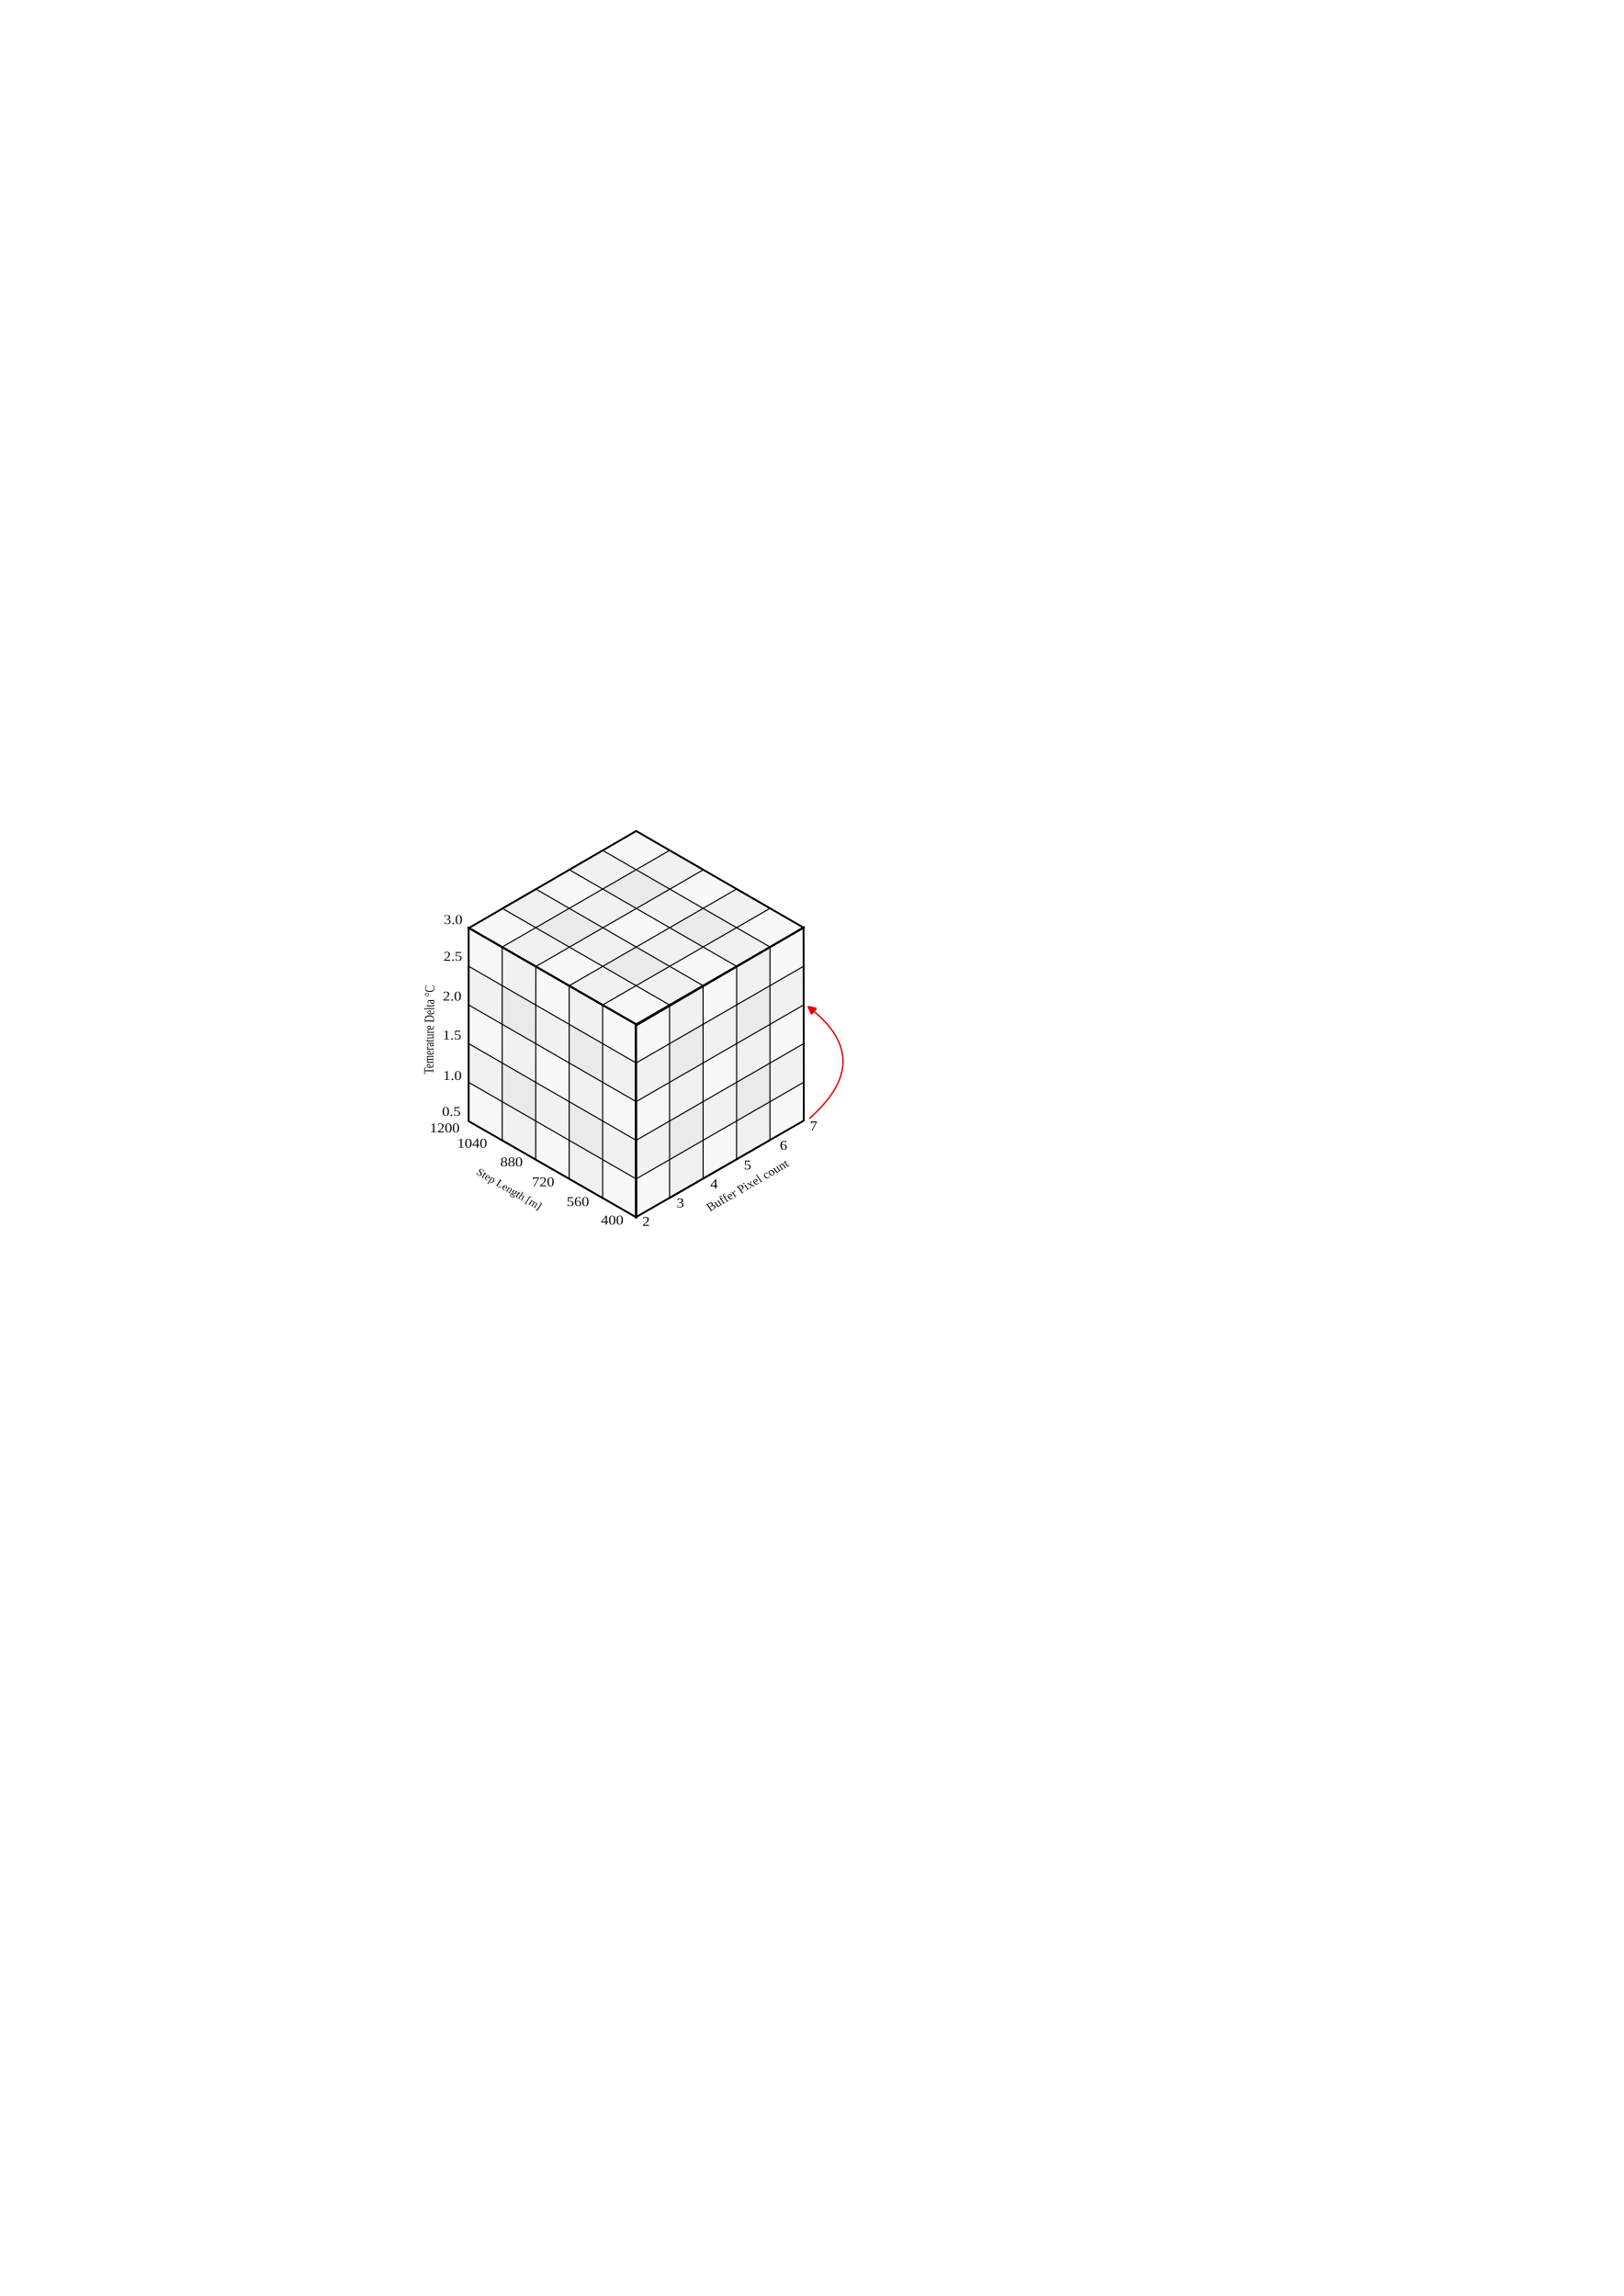
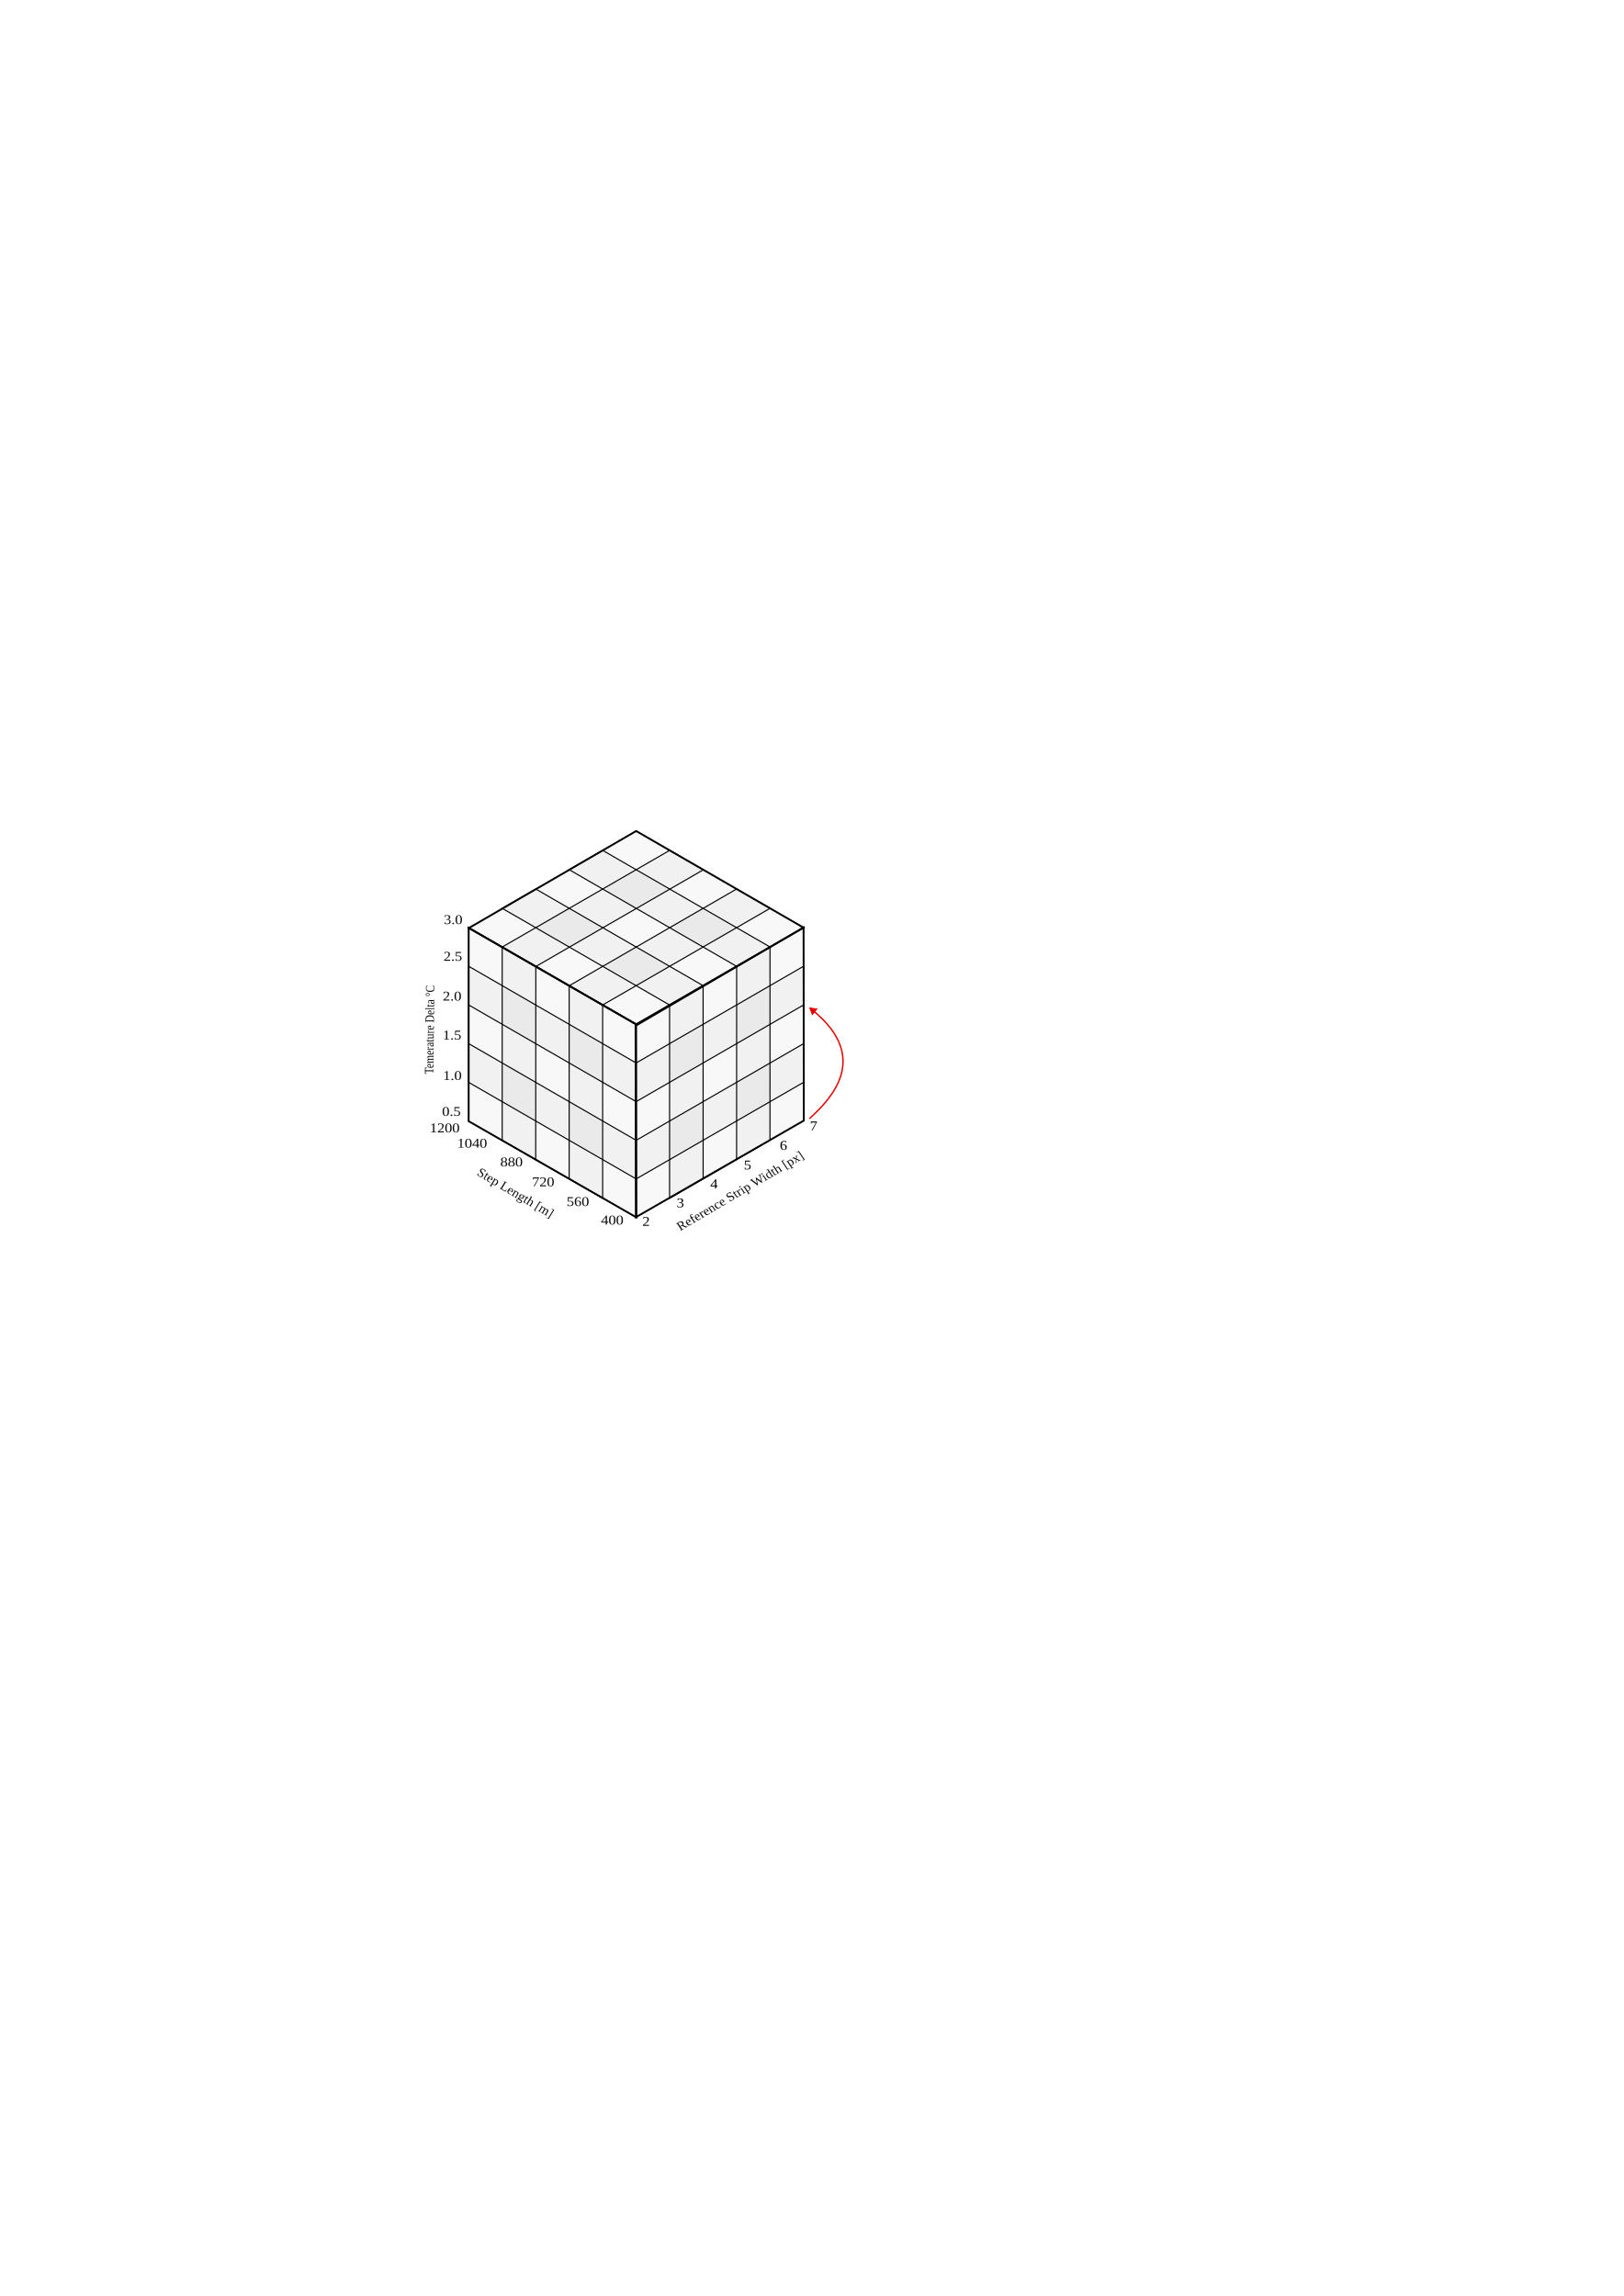
<svg xmlns="http://www.w3.org/2000/svg" width="210mm" height="297mm" viewBox="0 0 210 297" version="1.1" id="svg1">
  <defs id="defs1">
+     <marker style="overflow:visible" id="Triangle" refX="0" refY="0" orient="auto-start-reverse" markerWidth="1" markerHeight="1" viewBox="0 0 1 1" preserveAspectRatio="xMidYMid">
+       <path transform="scale(0.5)" style="fill:context-stroke;fill-rule:evenodd;stroke:context-stroke;stroke-width:1pt" d="M 5.77,0 -2.88,5 V -5 Z" id="path135" />
+     </marker>
    <linearGradient id="swatch3">
      <stop style="stop-color:#e20022;stop-opacity:1;" offset="0" id="stop3" />
    </linearGradient>
    <linearGradient id="swatch2">
      <stop style="stop-color:#b70000;stop-opacity:1;" offset="0" id="stop2" />
    </linearGradient>
    <linearGradient id="swatch1">
      <stop style="stop-color:#ff2424;stop-opacity:1;" offset="0" id="stop1" />
    </linearGradient>
-     <marker style="overflow:visible" id="RoundedArrow" refX="0" refY="0" orient="auto-start-reverse" markerWidth="1" markerHeight="1" viewBox="0 0 1 1" preserveAspectRatio="xMidYMid">
-       <path transform="scale(0.7)" d="m -0.211,-4.106 6.422,3.211 a 1,1 90 0 1 0,1.789 L -0.211,4.106 A 1.236,1.236 31.717 0 1 -2,3 v -6 a 1.236,1.236 148.283 0 1 1.789,-1.106 z" style="fill:context-stroke;fill-rule:evenodd;stroke:none" id="path8" />
-     </marker>
  </defs>
  <g id="layer1">
    <path style="fill:#000000;stroke:#000000;stroke-width:0.24;fill-opacity:0.03;stroke-opacity:1" d="M 60.611,145.033 82.295,157.469 82.271,132.503 60.611,120.021 Z" id="path1" />
    <path style="fill:#000000;fill-opacity:0.03;stroke:#000000;stroke-width:0.24;stroke-opacity:1" d="m 82.252,157.443 21.707,-12.488 -0.028,-24.98 -21.729,12.714 z" id="path2" />
    <path style="fill:#000000;fill-opacity:0.03;stroke:#000000;stroke-width:0.24;stroke-opacity:1" d="m 60.643,120.043 21.634,-12.546 21.647,12.499 -21.651,12.505 z" id="path3" />
    <path style="fill:#000000;fill-opacity:0.03;stroke:#000000;stroke-width:0.14;stroke-opacity:1;stroke-dasharray:none" d="m 60.623,140.014 21.65,12.486 21.644,-12.488 0.009,-5.009 -21.653,12.504 -21.653,-12.506 0.001,-5.002 21.653,12.503 21.651,-12.503 0.007,-5.01 -21.661,12.512 -21.649,-12.504 z" id="path4" />
    <path style="fill:#000000;fill-opacity:0.03;stroke:#000000;stroke-width:0.14;stroke-opacity:1;stroke-dasharray:none" d="m 64.951,147.503 -0.001,-25 21.651,-12.5 4.355,2.514 -21.656,12.503 -0.017,24.984 4.33,2.5 v -24.992 l 21.65,-12.513 4.33,2.5 -21.651,12.5 7.94e-4,25 z" id="path5" />
    <path style="fill:#000000;fill-opacity:0.03;stroke:#000000;stroke-width:0.14;stroke-opacity:1;stroke-dasharray:none" d="m 86.599,155.003 v -25 l -21.645,-12.504 4.334,-2.504 21.647,12.506 0.003,25.001 4.328,-2.502 0.009,-24.993 -21.664,-12.509 4.332,-2.498 21.645,12.497 -0.005,25 z" id="path6" />
    <text xml:space="preserve" style="font-size:1.842px;writing-mode:lr-tb;direction:ltr;fill:#000000;fill-opacity:1;stroke:#000000;stroke-width:0;stroke-dasharray:none;stroke-opacity:1" x="78.991" y="166.773" id="text9" transform="scale(1.051734,0.9508105)">
      <tspan id="tspan9" style="fill:#000000;fill-opacity:1;stroke-width:0;stroke-dasharray:none" x="78.991" y="166.773">2</tspan>
    </text>
    <text xml:space="preserve" style="font-size:1.842px;writing-mode:lr-tb;direction:ltr;fill:#000000;fill-opacity:1;stroke:#000000;stroke-width:0;stroke-dasharray:none;stroke-opacity:1" x="83.209" y="164.256" id="text10" transform="scale(1.051734,0.9508105)">
      <tspan id="tspan10" style="fill:#000000;fill-opacity:1;stroke-width:0;stroke-dasharray:none" x="83.209" y="164.256">3</tspan>
    </text>
    <text xml:space="preserve" style="font-size:1.842px;writing-mode:lr-tb;direction:ltr;fill:#000000;fill-opacity:1;stroke:#000000;stroke-width:0;stroke-dasharray:none;stroke-opacity:1" x="87.348" y="161.668" id="text11" transform="scale(1.051734,0.9508105)">
      <tspan id="tspan11" style="fill:#000000;fill-opacity:1;stroke-width:0;stroke-dasharray:none" x="87.348" y="161.668">4</tspan>
    </text>
    <text xml:space="preserve" style="font-size:1.842px;writing-mode:lr-tb;direction:ltr;fill:#000000;fill-opacity:1;stroke:#000000;stroke-width:0;stroke-dasharray:none;stroke-opacity:1" x="91.472" y="159.098" id="text12" transform="scale(1.051734,0.9508105)">
      <tspan id="tspan12" style="fill:#000000;fill-opacity:1;stroke-width:0;stroke-dasharray:none" x="91.472" y="159.098">5</tspan>
    </text>
    <text xml:space="preserve" style="font-size:1.842px;writing-mode:lr-tb;direction:ltr;fill:#000000;fill-opacity:1;stroke:#000000;stroke-width:0;stroke-dasharray:none;stroke-opacity:1" x="95.892" y="156.434" id="text13" transform="scale(1.051734,0.9508105)">
      <tspan id="tspan13" style="fill:#000000;fill-opacity:1;stroke-width:0;stroke-dasharray:none" x="95.892" y="156.434">6</tspan>
    </text>
    <text xml:space="preserve" style="font-size:1.842px;writing-mode:lr-tb;direction:ltr;fill:#000000;fill-opacity:1;stroke:#000000;stroke-width:0;stroke-dasharray:none;stroke-opacity:1" x="99.587" y="153.784" id="text13-2" transform="scale(1.051734,0.9508105)">
      <tspan id="tspan13-7" style="fill:#000000;fill-opacity:1;stroke-width:0;stroke-dasharray:none" x="99.587" y="153.784">7</tspan>
    </text>
    <text xml:space="preserve" style="font-size:1.842px;writing-mode:lr-tb;direction:ltr;fill:#0d0d0d;fill-opacity:1;stroke:#000000;stroke-width:0;stroke-dasharray:none;stroke-opacity:1" x="52.844" y="154.059" id="text14" transform="scale(1.051734,0.9508105)">
      <tspan id="tspan14" style="fill:#0d0d0d;fill-opacity:1;stroke-width:0;stroke-dasharray:none" x="52.844" y="154.059">1200</tspan>
    </text>
    <text xml:space="preserve" style="font-size:1.842px;writing-mode:lr-tb;direction:ltr;fill:#0d0d0d;fill-opacity:1;stroke:#000000;stroke-width:0;stroke-dasharray:none;stroke-opacity:1" x="56.218" y="156.137" id="text15" transform="scale(1.051734,0.9508105)">
      <tspan id="tspan15" style="fill:#0d0d0d;fill-opacity:1;stroke-width:0;stroke-dasharray:none" x="56.218" y="156.137">1040</tspan>
    </text>
    <text xml:space="preserve" style="font-size:1.842px;writing-mode:lr-tb;direction:ltr;fill:#0d0d0d;fill-opacity:1;stroke:#000000;stroke-width:0;stroke-dasharray:none;stroke-opacity:1" x="61.519" y="158.683" id="text16" transform="scale(1.051734,0.9508105)">
      <tspan id="tspan16" style="fill:#0d0d0d;fill-opacity:1;stroke-width:0;stroke-dasharray:none" x="61.519" y="158.683">880</tspan>
    </text>
    <text xml:space="preserve" style="font-size:1.842px;writing-mode:lr-tb;direction:ltr;fill:#0d0d0d;fill-opacity:1;stroke:#000000;stroke-width:0;stroke-dasharray:none;stroke-opacity:1" x="65.412" y="161.395" id="text17" transform="scale(1.051734,0.9508105)">
      <tspan id="tspan17" style="fill:#0d0d0d;fill-opacity:1;stroke-width:0;stroke-dasharray:none" x="65.412" y="161.395">720</tspan>
    </text>
    <text xml:space="preserve" style="font-size:1.842px;writing-mode:lr-tb;direction:ltr;fill:#0d0d0d;fill-opacity:1;stroke:#000000;stroke-width:0;stroke-dasharray:none;stroke-opacity:1" x="69.681" y="164.081" id="text18" transform="scale(1.051734,0.9508105)">
      <tspan id="tspan18" style="fill:#0d0d0d;fill-opacity:1;stroke-width:0;stroke-dasharray:none" x="69.681" y="164.081">560</tspan>
    </text>
    <text xml:space="preserve" style="font-size:1.842px;writing-mode:lr-tb;direction:ltr;fill:#0d0d0d;fill-opacity:1;stroke:#000000;stroke-width:0;stroke-dasharray:none;stroke-opacity:1" x="73.908" y="166.594" id="text19" transform="scale(1.051734,0.9508105)">
      <tspan id="tspan19" style="fill:#0d0d0d;fill-opacity:1;stroke-width:0;stroke-dasharray:none" x="73.908" y="166.594">400</tspan>
    </text>
    <text xml:space="preserve" style="font-size:1.842px;writing-mode:lr-tb;direction:ltr;fill:#0d0d0d;fill-opacity:1;stroke:#000000;stroke-width:0;stroke-dasharray:none;stroke-opacity:1" x="105.511" y="144.263" id="text19-2" transform="scale(1.051734,0.9508105)">
      <tspan id="tspan19-7" style="fill:#0d0d0d;fill-opacity:1;stroke-width:0;stroke-dasharray:none" x="105.511" y="144.263" />
    </text>
    <text xml:space="preserve" style="font-size:1.842px;writing-mode:lr-tb;direction:ltr;fill:#0d0d0d;fill-opacity:1;stroke:#000000;stroke-width:0;stroke-dasharray:none;stroke-opacity:1" x="54.362" y="151.815" id="text20" transform="scale(1.051734,0.9508105)">
      <tspan id="tspan20" style="fill:#0d0d0d;fill-opacity:1;stroke-width:0;stroke-dasharray:none" x="54.362" y="151.815">0.5</tspan>
    </text>
    <text xml:space="preserve" style="font-size:1.842px;writing-mode:lr-tb;direction:ltr;fill:#0d0d0d;fill-opacity:1;stroke:#000000;stroke-width:0;stroke-dasharray:none;stroke-opacity:1" x="54.478" y="146.932" id="text21" transform="scale(1.051734,0.9508105)">
      <tspan id="tspan21" style="fill:#0d0d0d;fill-opacity:1;stroke-width:0;stroke-dasharray:none" x="54.478" y="146.932">1.0</tspan>
    </text>
    <text xml:space="preserve" style="font-size:1.842px;writing-mode:lr-tb;direction:ltr;fill:#0d0d0d;fill-opacity:1;stroke:#000000;stroke-width:0;stroke-dasharray:none;stroke-opacity:1" x="54.44" y="141.429" id="text22" transform="scale(1.051734,0.9508105)">
      <tspan id="tspan22" style="fill:#0d0d0d;fill-opacity:1;stroke-width:0;stroke-dasharray:none" x="54.44" y="141.429">1.5</tspan>
    </text>
    <text xml:space="preserve" style="font-size:1.842px;writing-mode:lr-tb;direction:ltr;fill:#0d0d0d;fill-opacity:1;stroke:#000000;stroke-width:0;stroke-dasharray:none;stroke-opacity:1" x="54.445" y="136.126" id="text23" transform="scale(1.051734,0.9508105)">
      <tspan id="tspan23" style="fill:#0d0d0d;fill-opacity:1;stroke-width:0;stroke-dasharray:none" x="54.445" y="136.126">2.0</tspan>
    </text>
    <text xml:space="preserve" style="font-size:1.842px;writing-mode:lr-tb;direction:ltr;fill:#0d0d0d;fill-opacity:1;stroke:#000000;stroke-width:0;stroke-dasharray:none;stroke-opacity:1" x="54.541" y="130.711" id="text24" transform="scale(1.051734,0.9508105)">
      <tspan id="tspan24" style="fill:#0d0d0d;fill-opacity:1;stroke-width:0;stroke-dasharray:none" x="54.541" y="130.711">2.5</tspan>
    </text>
    <text xml:space="preserve" style="font-size:1.842px;writing-mode:lr-tb;direction:ltr;fill:#0d0d0d;fill-opacity:1;stroke:#000000;stroke-width:0;stroke-dasharray:none;stroke-opacity:1" x="54.576" y="125.718" id="text25" transform="scale(1.051734,0.9508105)">
      <tspan id="tspan25" style="fill:#0d0d0d;fill-opacity:1;stroke-width:0;stroke-dasharray:none" x="54.576" y="125.718">3.0</tspan>
    </text>
-     <text xml:space="preserve" style="font-size:1.589px;writing-mode:lr-tb;direction:ltr;fill:#0d0d0d;fill-opacity:1;stroke:#000000;stroke-width:0;stroke-dasharray:none;stroke-opacity:1" x="-12.717" y="185.289" id="text26" transform="matrix(0.8830408,-0.5106295,0.5560531,0.8109058,0,0)">
-       <tspan id="tspan26" style="stroke-width:0;stroke-dasharray:none" x="-12.717" y="185.289">Buffer Pixel count</tspan>
+     <text xml:space="preserve" style="font-size:1.694px;writing-mode:lr-tb;direction:ltr;fill:#0d0d0d;fill-opacity:1;stroke:#000000;stroke-width:0;stroke-dasharray:none;stroke-opacity:1" x="-15.782" y="184.693" id="text26" transform="matrix(0.8752054,-0.515201,0.5511191,0.8181656,0,0)">
+       <tspan id="tspan26" style="stroke-width:0;stroke-dasharray:none" x="-15.782" y="184.693">Reference Strip Width [px]</tspan>
    </text>
    <text xml:space="preserve" style="font-size:1.589px;writing-mode:lr-tb;direction:ltr;fill:#0d0d0d;fill-opacity:1;stroke:#000000;stroke-width:0;stroke-dasharray:none;stroke-opacity:1" x="9.277" y="182.192" id="text26-3" transform="matrix(0.8830408,-0.5106295,0.5560531,0.8109058,0,0)">
      <tspan id="tspan26-5" style="stroke-width:0;stroke-dasharray:none" x="9.277" y="182.192" />
    </text>
-     <text xml:space="preserve" style="font-size:1.418px;writing-mode:lr-tb;direction:ltr;fill:#0d0d0d;fill-opacity:1;stroke:#000000;stroke-width:0;stroke-dasharray:none;stroke-opacity:1" x="131.507" y="101.945" id="text27" transform="matrix(0.875638,0.5040678,-0.5259008,0.8392856,0,0)">
-       <tspan id="tspan27" style="stroke-width:0;stroke-dasharray:none" x="131.507" y="101.945">Step Length [m]</tspan>
+     <text xml:space="preserve" style="font-size:1.685px;writing-mode:lr-tb;direction:ltr;fill:#0d0d0d;fill-opacity:1;stroke:#000000;stroke-width:0;stroke-dasharray:none;stroke-opacity:1" x="131.356" y="100.524" id="text27" transform="matrix(0.867763,0.5086422,-0.5211711,0.8469021,0,0)">
+       <tspan id="tspan27" style="stroke-width:0;stroke-dasharray:none" x="131.356" y="100.524">Step Length [m]</tspan>
    </text>
-     <text xml:space="preserve" style="font-size:1.583px;writing-mode:lr-tb;direction:ltr;fill:#0d0d0d;fill-opacity:1;stroke:#000000;stroke-width:0;stroke-dasharray:none;stroke-opacity:1" x="-157.773" y="50.713" id="text28" transform="matrix(0.0109754,-0.8779183,1.138952,0.00845996,0,0)">
-       <tspan id="tspan28" style="stroke-width:0;stroke-dasharray:none" x="-157.773" y="50.713">Temerature Delta °C</tspan>
+     <text xml:space="preserve" style="font-size:1.51px;writing-mode:lr-tb;direction:ltr;fill:#0d0d0d;fill-opacity:1;stroke:#000000;stroke-width:0;stroke-dasharray:none;stroke-opacity:1" x="-150.457" y="53.034" id="text28" transform="matrix(0.0104696,-0.920332,1.086464,0.00886867,0,0)">
+       <tspan id="tspan28" style="stroke-width:0;stroke-dasharray:none" x="-150.457" y="53.034">Temerature Delta °C</tspan>
    </text>
-     <path style="fill:#0d0d0d;fill-opacity:0;stroke:#e50101;stroke-width:0.183;stroke-opacity:1;marker-start:url(#RoundedArrow)" d="m 105.147,130.714 c 7.467,6.121 2.374,11.408 -0.464,13.991" id="path28" />
+     <path style="fill:#0d0d0d;fill-opacity:0;stroke:#e50101;stroke-width:0.183;stroke-opacity:1;marker-start:url(#Triangle)" d="m 105.147,130.714 c 7.467,6.121 2.374,11.408 -0.464,13.991" id="path28" />
  </g>
</svg>
